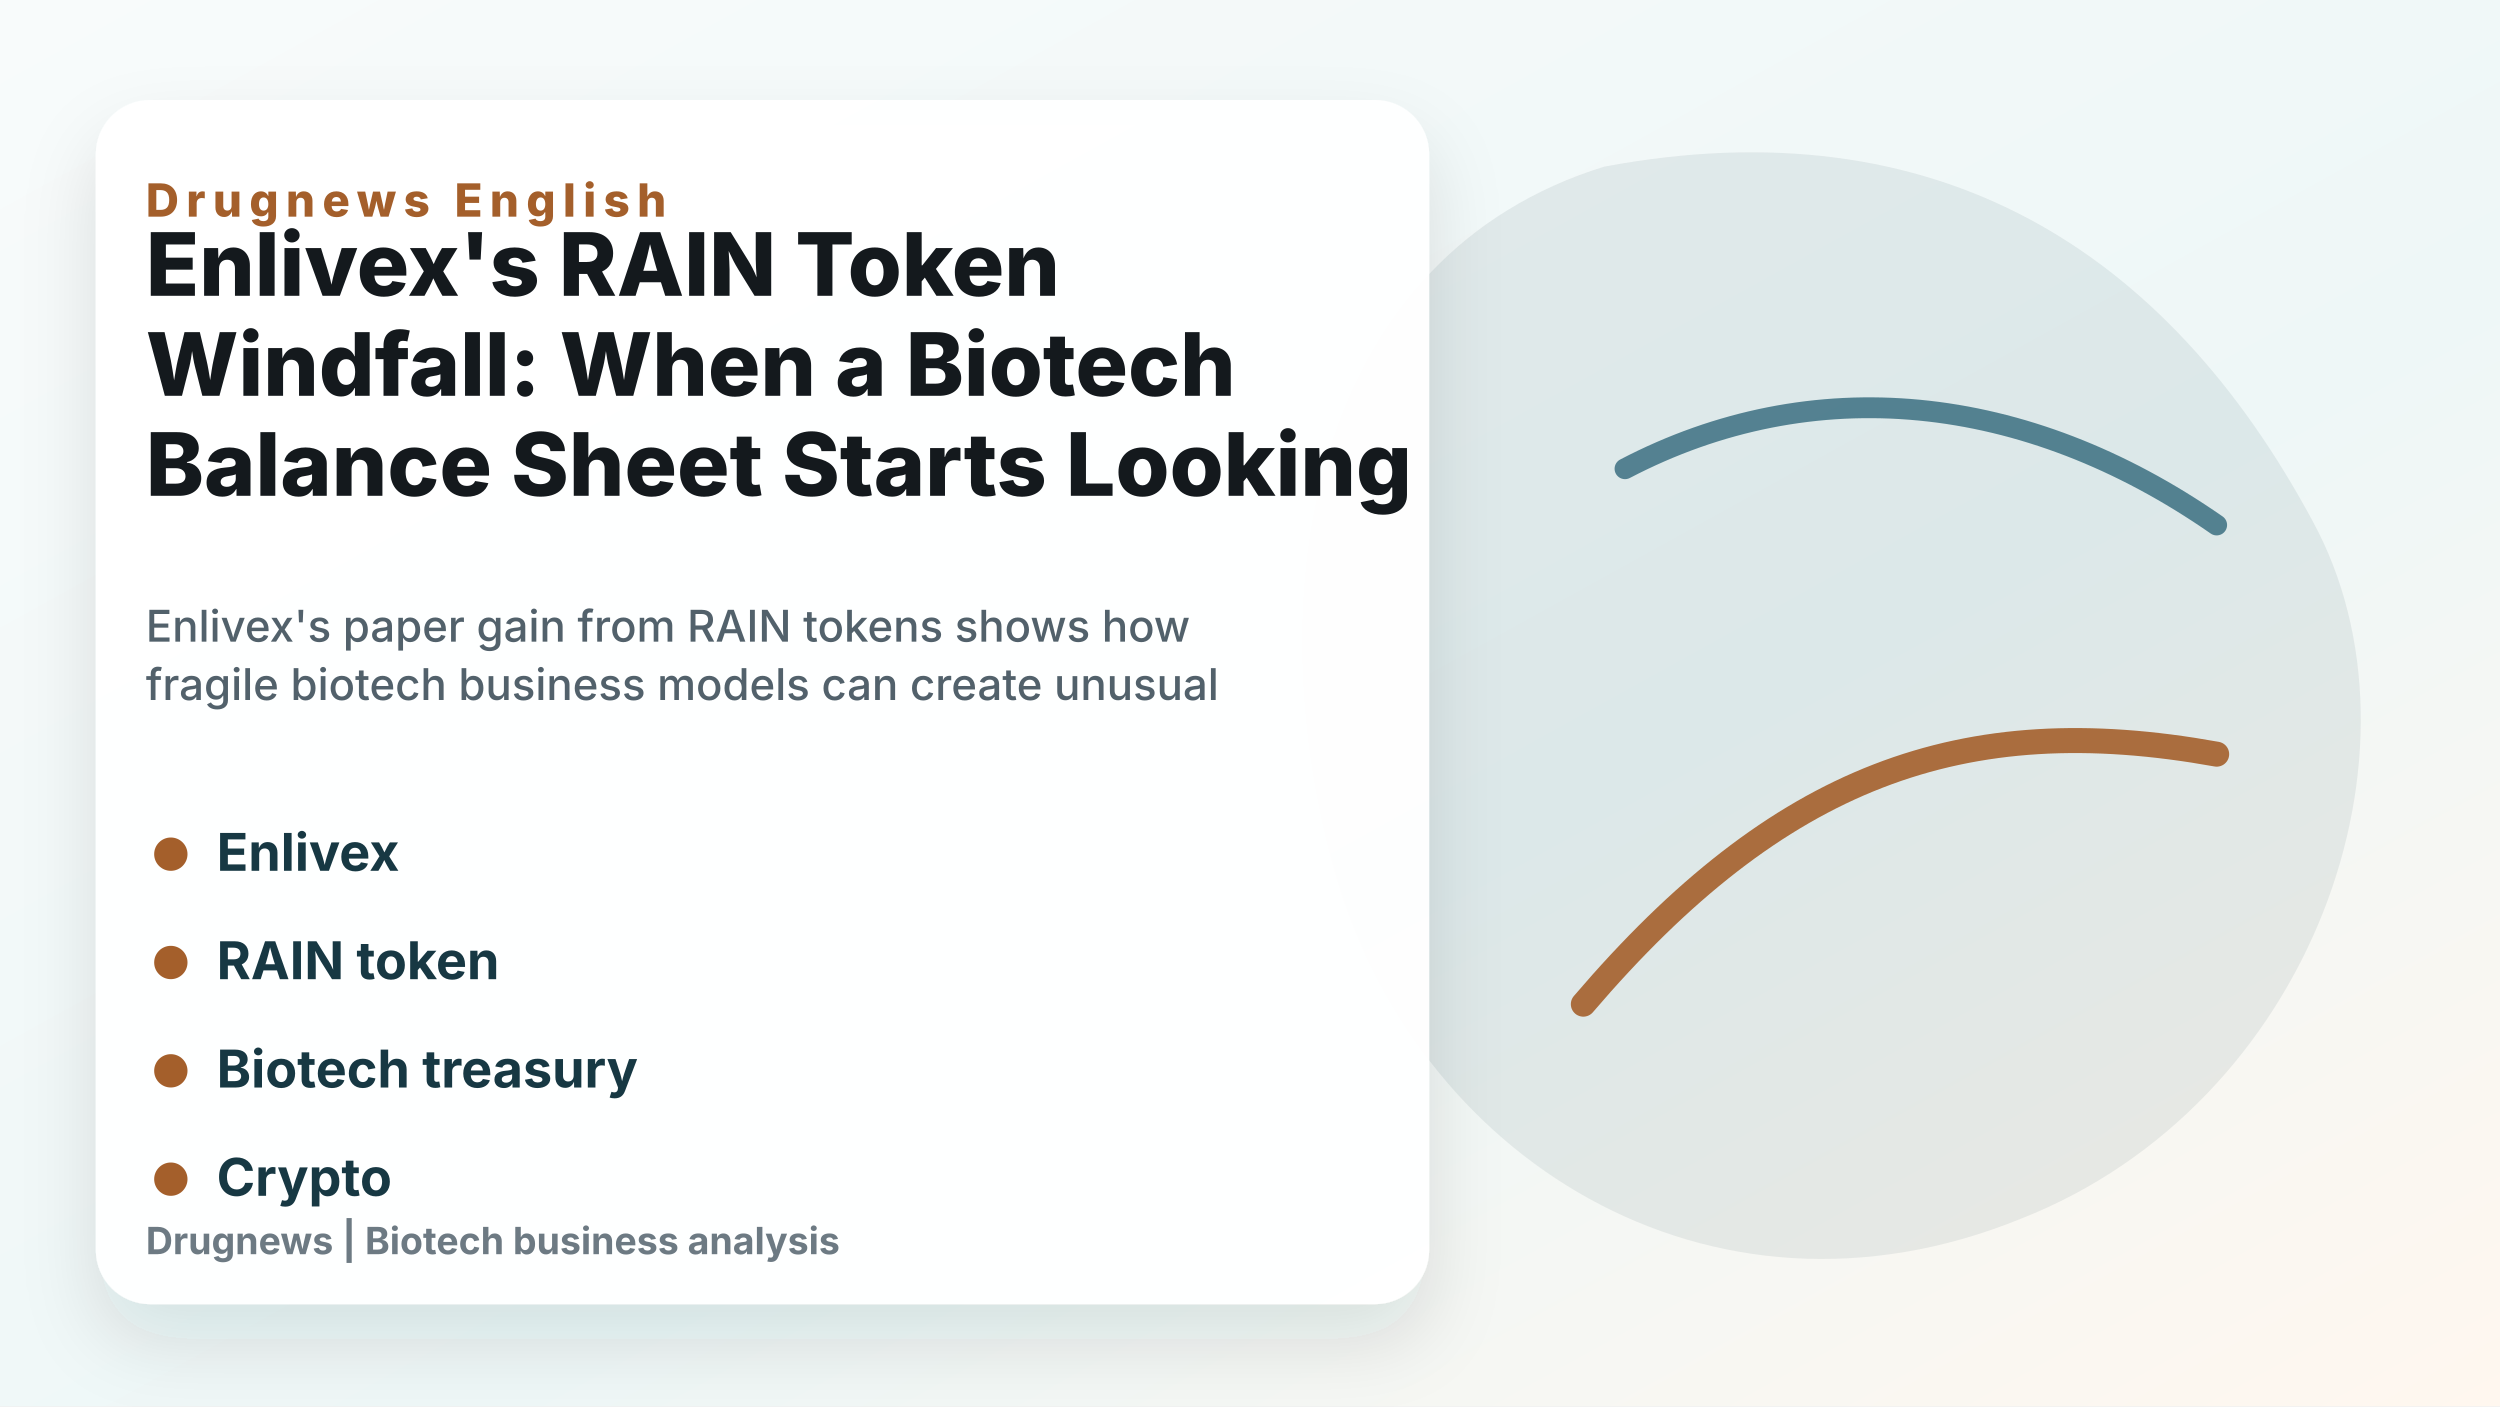
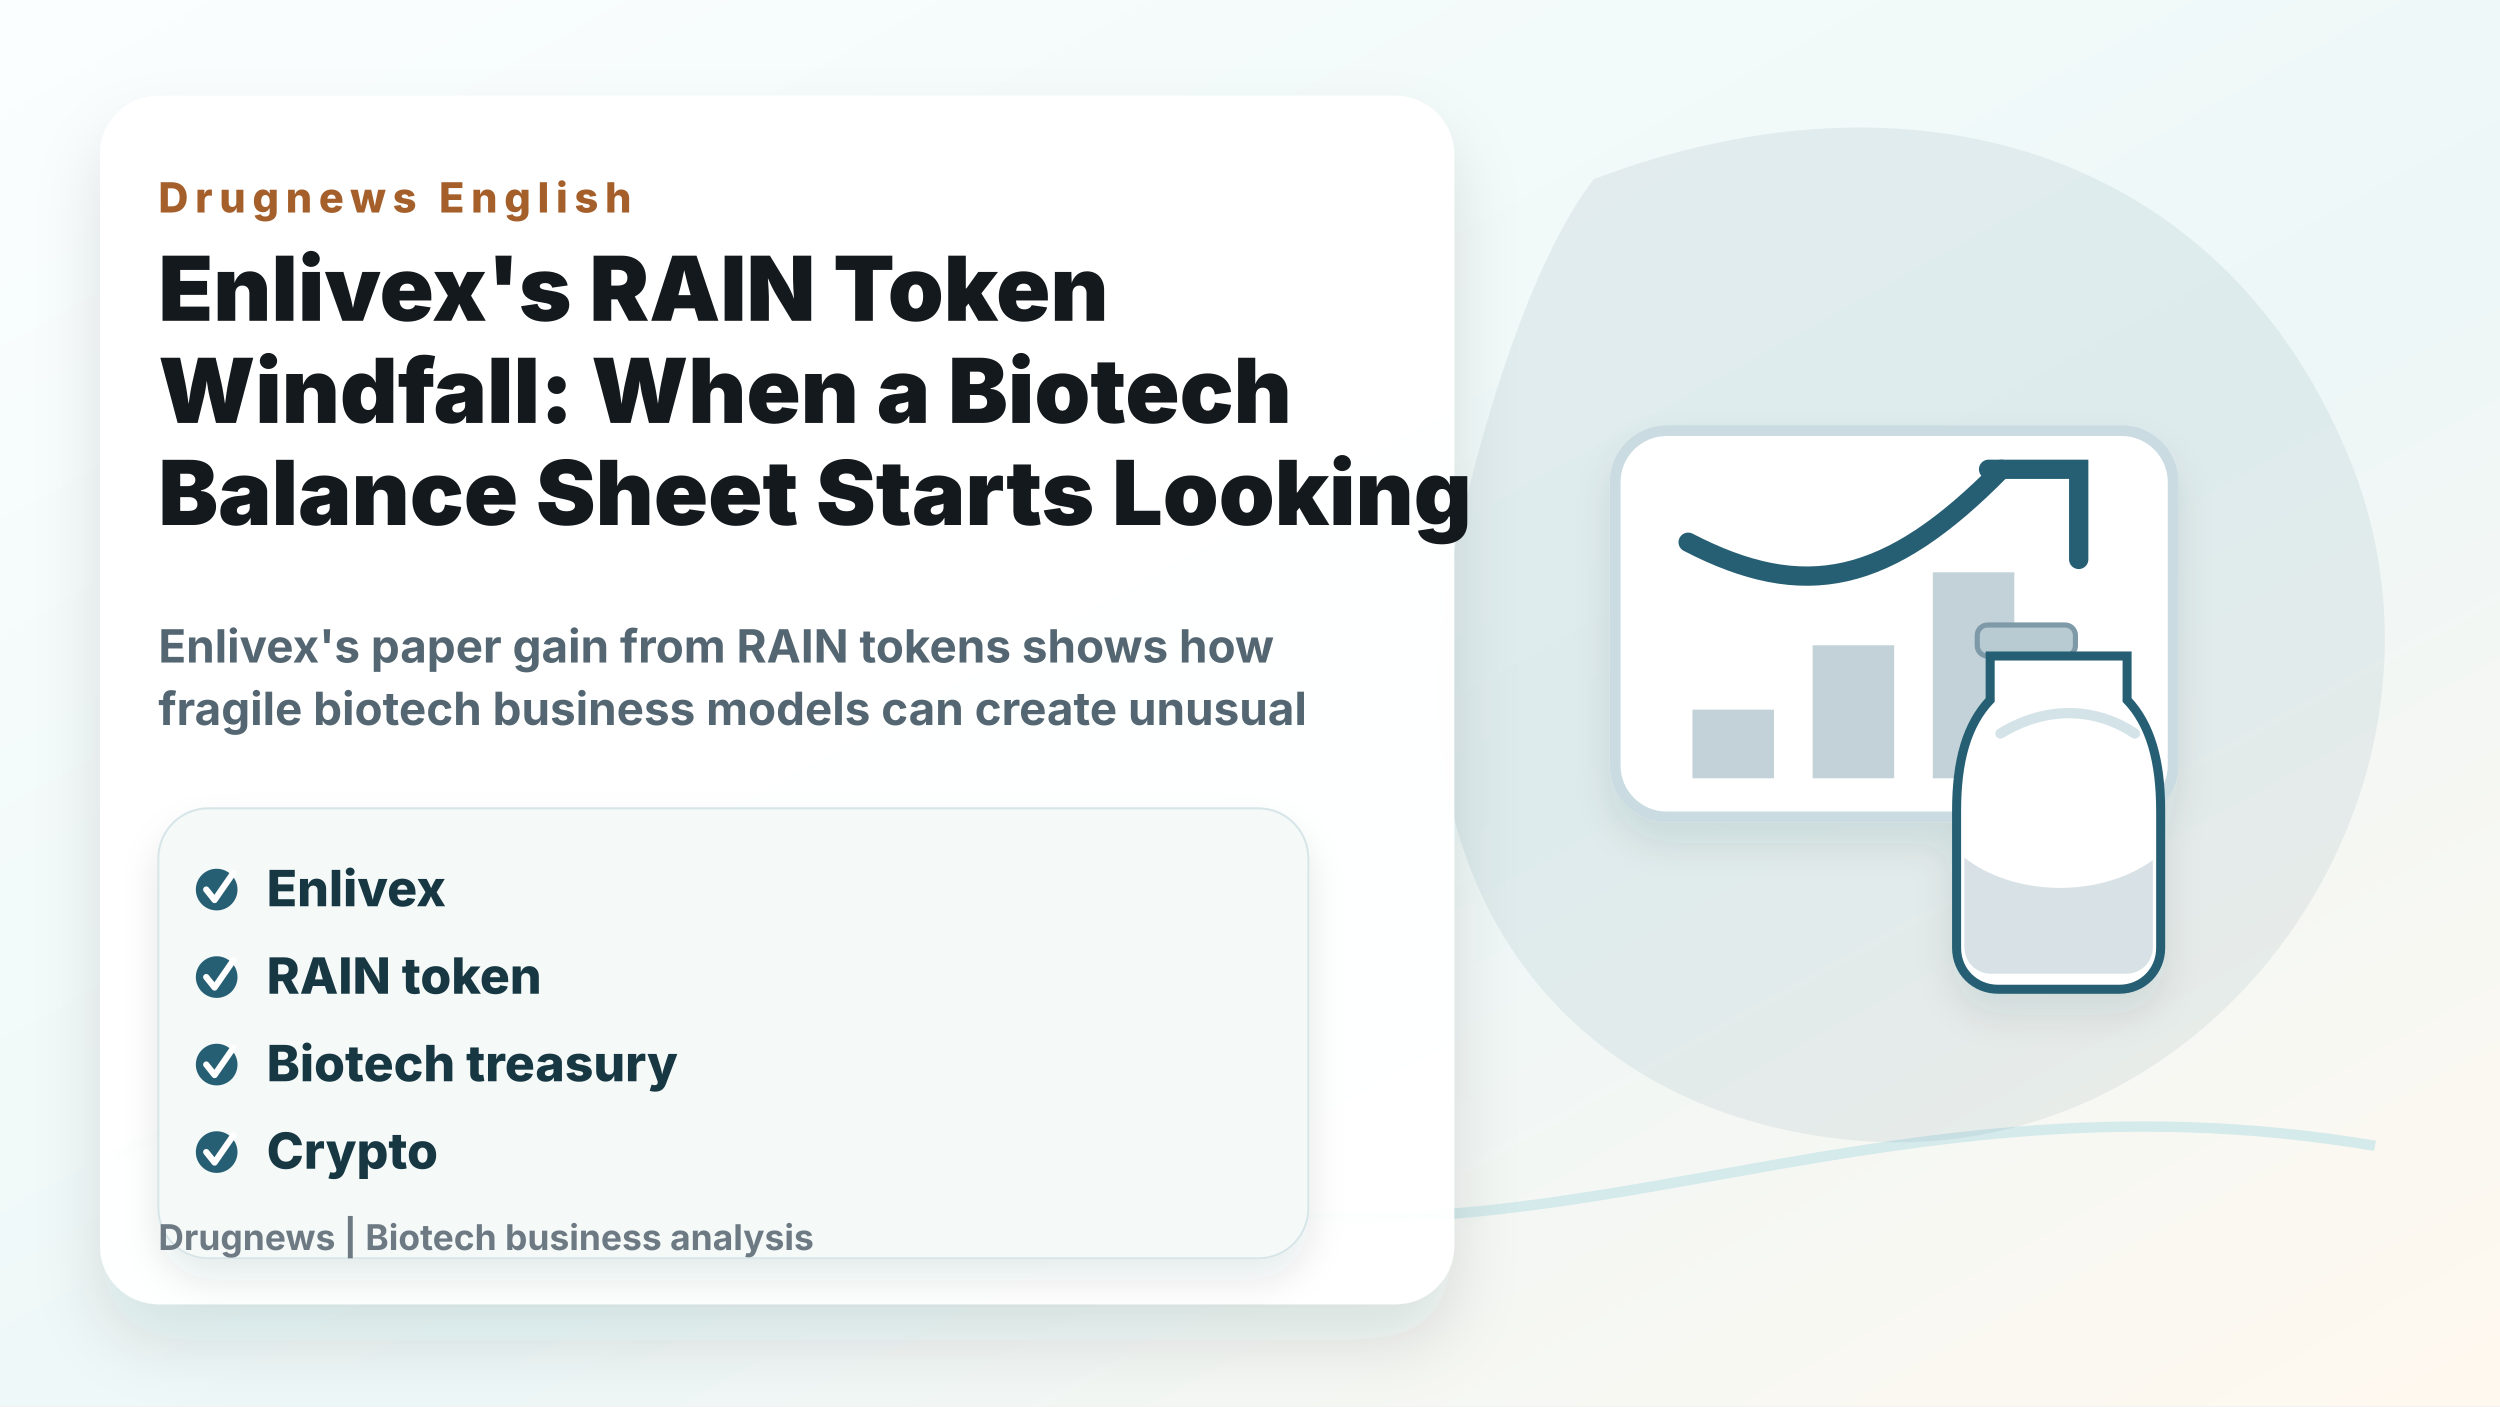
- <svg xmlns="http://www.w3.org/2000/svg" width="1200" height="675" viewBox="0 0 1200 675" role="img" aria-label="Enlivex's RAIN Token Windfall: When a Biotech Balance Sheet Starts Looking Like Crypto Treasury Strategy">
+ <svg xmlns="http://www.w3.org/2000/svg" width="1200" height="675" viewBox="0 0 1200 675" role="img" aria-label="Enlivex's RAIN Token Windfall: When a Biotech Balance Sheet Starts Looking">
  <defs>
    <linearGradient id="bg" x1="0" y1="0" x2="1" y2="1">
-       <stop offset="0%" stop-color="#f8fbfb" />
-       <stop offset="60%" stop-color="#eef7f7" />
-       <stop offset="100%" stop-color="#fff7ef" />
+       <stop offset="0%" stop-color="#fbfefe" />
+       <stop offset="58%" stop-color="#edf7f7" />
+       <stop offset="100%" stop-color="#fff8ef" />
    </linearGradient>
    <filter id="shadow" x="-20%" y="-20%" width="140%" height="140%">
-       <feDropShadow dx="0" dy="18" stdDeviation="18" flood-color="#12313c" flood-opacity="0.12" />
+       <feDropShadow dx="0" dy="18" stdDeviation="16" flood-color="#12313c" flood-opacity="0.12" />
+     </filter>
+     <filter id="soft" x="-20%" y="-20%" width="140%" height="140%">
+       <feDropShadow dx="0" dy="10" stdDeviation="9" flood-color="#12313c" flood-opacity="0.10" />
    </filter>
  </defs>
  <style>
-     .label{font:800 22px Inter,Arial,sans-serif;letter-spacing:.16em;text-transform:uppercase;fill:#a45f2b}
-     .title{font:800 42px Inter,Arial,sans-serif;fill:#14191d}
-     .subtitle{font:500 21px Inter,Arial,sans-serif;fill:#52616b}
-     .point{font:750 25px Inter,Arial,sans-serif;fill:#173843}
-     .small{font:700 18px Inter,Arial,sans-serif;fill:#6d7a83}
+     .label{font:800 20px Inter,Arial,sans-serif;letter-spacing:.16em;text-transform:uppercase;fill:#a45f2b}
+     .title{font:850 43px Inter,Arial,sans-serif;fill:#14191d}
+     .subtitle{font:650 22px Inter,Arial,sans-serif;fill:#536671}
+     .point{font:800 24px Inter,Arial,sans-serif;fill:#173843}
+     .small{font:750 17px Inter,Arial,sans-serif;fill:#6d7a83}
  </style>
  <rect width="1200" height="675" fill="url(#bg)" />
-   <path d="M770 80 C930 50 1040 120 1110 250 C1170 360 1110 530 970 585 C820 646 678 555 640 416 C602 276 634 122 770 80Z" fill="#12313c" opacity="0.08" />
-   <path d="M760 482 C854 372 942 340 1064 362" fill="none" stroke="#a45f2b" stroke-width="12" stroke-linecap="round" opacity=".9" />
-   <path d="M780 225 C870 178 972 188 1064 252" fill="none" stroke="#265f73" stroke-width="10" stroke-linecap="round" opacity=".75" />
+   <path d="M55 555 C237 464 382 524 535 568 C734 626 891 508 1140 550" fill="none" stroke="#cfe7ea" stroke-width="5" opacity=".85" />
+   <path d="M765 86 C918 28 1065 72 1126 216 C1195 376 1064 566 886 547 C736 531 667 405 697 269 C716 181 741 117 765 86Z" fill="#265f73" opacity=".08" />
  <g filter="url(#shadow)">
-     <rect x="46" y="48" width="640" height="578" rx="26" fill="#fff" opacity=".95" />
+     <rect x="48" y="46" width="650" height="580" rx="28" fill="#fff" opacity=".96" />
  </g>
-   <text x="70" y="104" class="label">Drugnews English</text>
-   <text x="70" y="142" class="title">Enlivex's RAIN Token</text>
-   <text x="70" y="190" class="title">Windfall: When a Biotech</text>
-   <text x="70" y="238" class="title">Balance Sheet Starts Looking</text>
-   <text x="70" y="308" class="subtitle">Enlivex's paper gain from RAIN tokens shows how</text>
-   <text x="70" y="336" class="subtitle">fragile biotech business models can create unusual</text>
-   <g>
-     <circle cx="82" cy="410" r="8" fill="#a45f2b" />
-     <text x="104" y="418" class="point">Enlivex</text>
+   <text x="76" y="102" class="label">Drugnews English</text>
+   <text x="76" y="154" class="title" text-anchor="start">Enlivex's RAIN Token</text>
+   <text x="76" y="203" class="title" text-anchor="start">Windfall: When a Biotech</text>
+   <text x="76" y="252" class="title" text-anchor="start">Balance Sheet Starts Looking</text>
+   <text x="76" y="318" class="subtitle" text-anchor="start">Enlivex's paper gain from RAIN tokens shows how</text>
+   <text x="76" y="348" class="subtitle" text-anchor="start">fragile biotech business models can create unusual</text>
+   <g filter="url(#soft)">
+     <rect x="76" y="388" width="552" height="216" rx="24" fill="#f5faf9" stroke="#d8e5e8" />
  </g>
  <g>
-     <circle cx="82" cy="462" r="8" fill="#a45f2b" />
-     <text x="104" y="470" class="point">RAIN token</text>
+     <circle cx="104" cy="427" r="10" fill="#265f73" />
+     <path d="M99 427 l4 5 l9 -13" fill="none" stroke="#fff" stroke-width="3" stroke-linecap="round" stroke-linejoin="round" />
+     <text x="128" y="435" class="point">Enlivex</text>
  </g>
  <g>
-     <circle cx="82" cy="514" r="8" fill="#a45f2b" />
-     <text x="104" y="522" class="point">Biotech treasury</text>
+     <circle cx="104" cy="469" r="10" fill="#265f73" />
+     <path d="M99 469 l4 5 l9 -13" fill="none" stroke="#fff" stroke-width="3" stroke-linecap="round" stroke-linejoin="round" />
+     <text x="128" y="477" class="point">RAIN token</text>
  </g>
  <g>
-     <circle cx="82" cy="566" r="8" fill="#a45f2b" />
-     <text x="104" y="574" class="point">Crypto</text>
+     <circle cx="104" cy="511" r="10" fill="#265f73" />
+     <path d="M99 511 l4 5 l9 -13" fill="none" stroke="#fff" stroke-width="3" stroke-linecap="round" stroke-linejoin="round" />
+     <text x="128" y="519" class="point">Biotech treasury</text>
  </g>
-   <text x="70" y="602" class="small">Drugnews | Biotech business analysis</text>
+   <g>
+     <circle cx="104" cy="553" r="10" fill="#265f73" />
+     <path d="M99 553 l4 5 l9 -13" fill="none" stroke="#fff" stroke-width="3" stroke-linecap="round" stroke-linejoin="round" />
+     <text x="128" y="561" class="point">Crypto</text>
+   </g>
+   <text x="76" y="600" class="small">Drugnews | Biotech business analysis</text>
+   <g filter="url(#soft)">
+     <g transform="translate(765 182) scale(1.03)">
+       <rect x="10" y="24" width="260" height="180" rx="24" fill="#fff" stroke="#cadbe2" stroke-width="5" />
+       <path d="M48 156 h34v28H48zM104 126h34v58h-34zM160 92h34v92h-34z" fill="#265f73" opacity=".28" stroke="#265f73" stroke-width="4" />
+       <path d="M44 76 c54 28 93 20 146-34" fill="none" stroke="#265f73" stroke-width="9" stroke-linecap="round" />
+       <path d="M184 42 h42v42" fill="none" stroke="#265f73" stroke-width="9" stroke-linecap="round" />
+     </g>
+     <g transform="translate(928 300) scale(0.62)">
+       <rect x="34" y="0" width="76" height="24" rx="8" fill="#b8cbd3" stroke="#7e99a7" stroke-width="4" />
+       <path d="M44 24 v34 c-18 19-26 47-26 86v106c0 18 14 32 32 32h94c18 0 32-14 32-32v-106c0-39-8-67-26-86V24z" fill="#fff" stroke="#265f73" stroke-width="7" />
+       <path d="M24 180 c38 30 104 32 146 2v67c0 12-9 21-21 21h-104c-12 0-21-9-21-21z" fill="#265f73" opacity=".18" />
+       <path d="M52 84 c36-22 74-20 104 0" fill="none" stroke="#d4e3e8" stroke-width="8" stroke-linecap="round" />
+     </g>
+   </g>
</svg>
